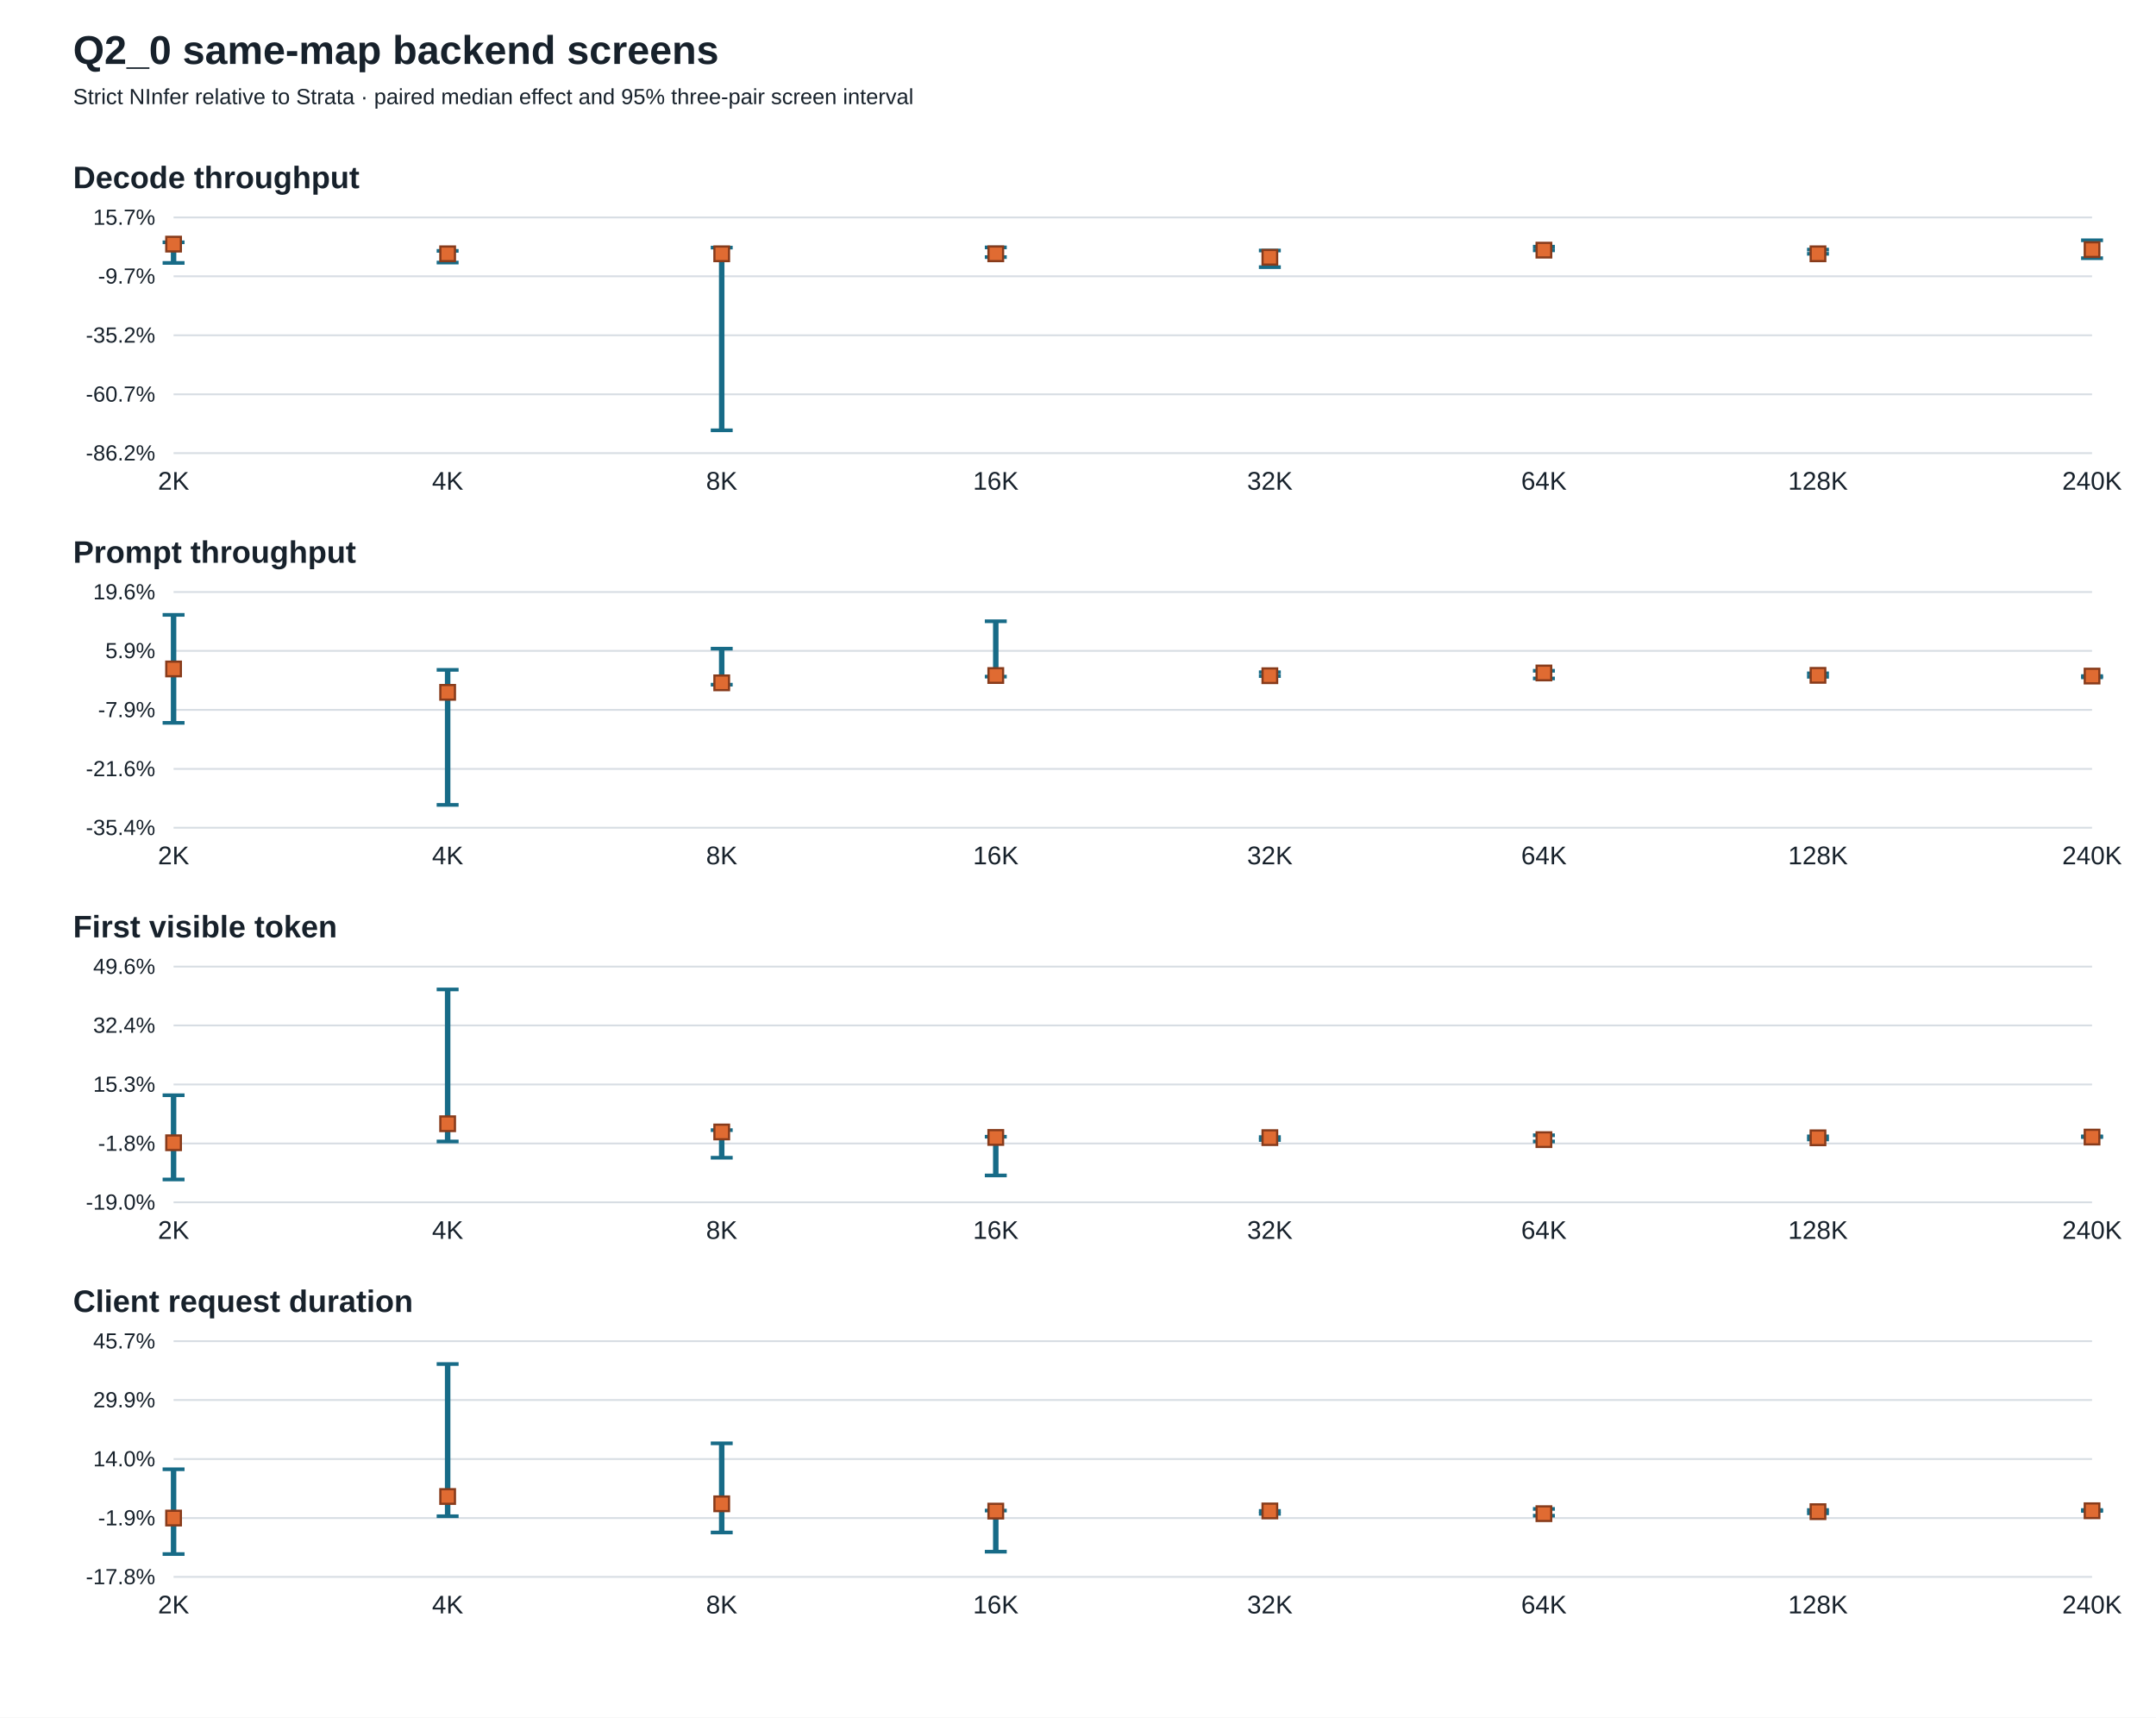
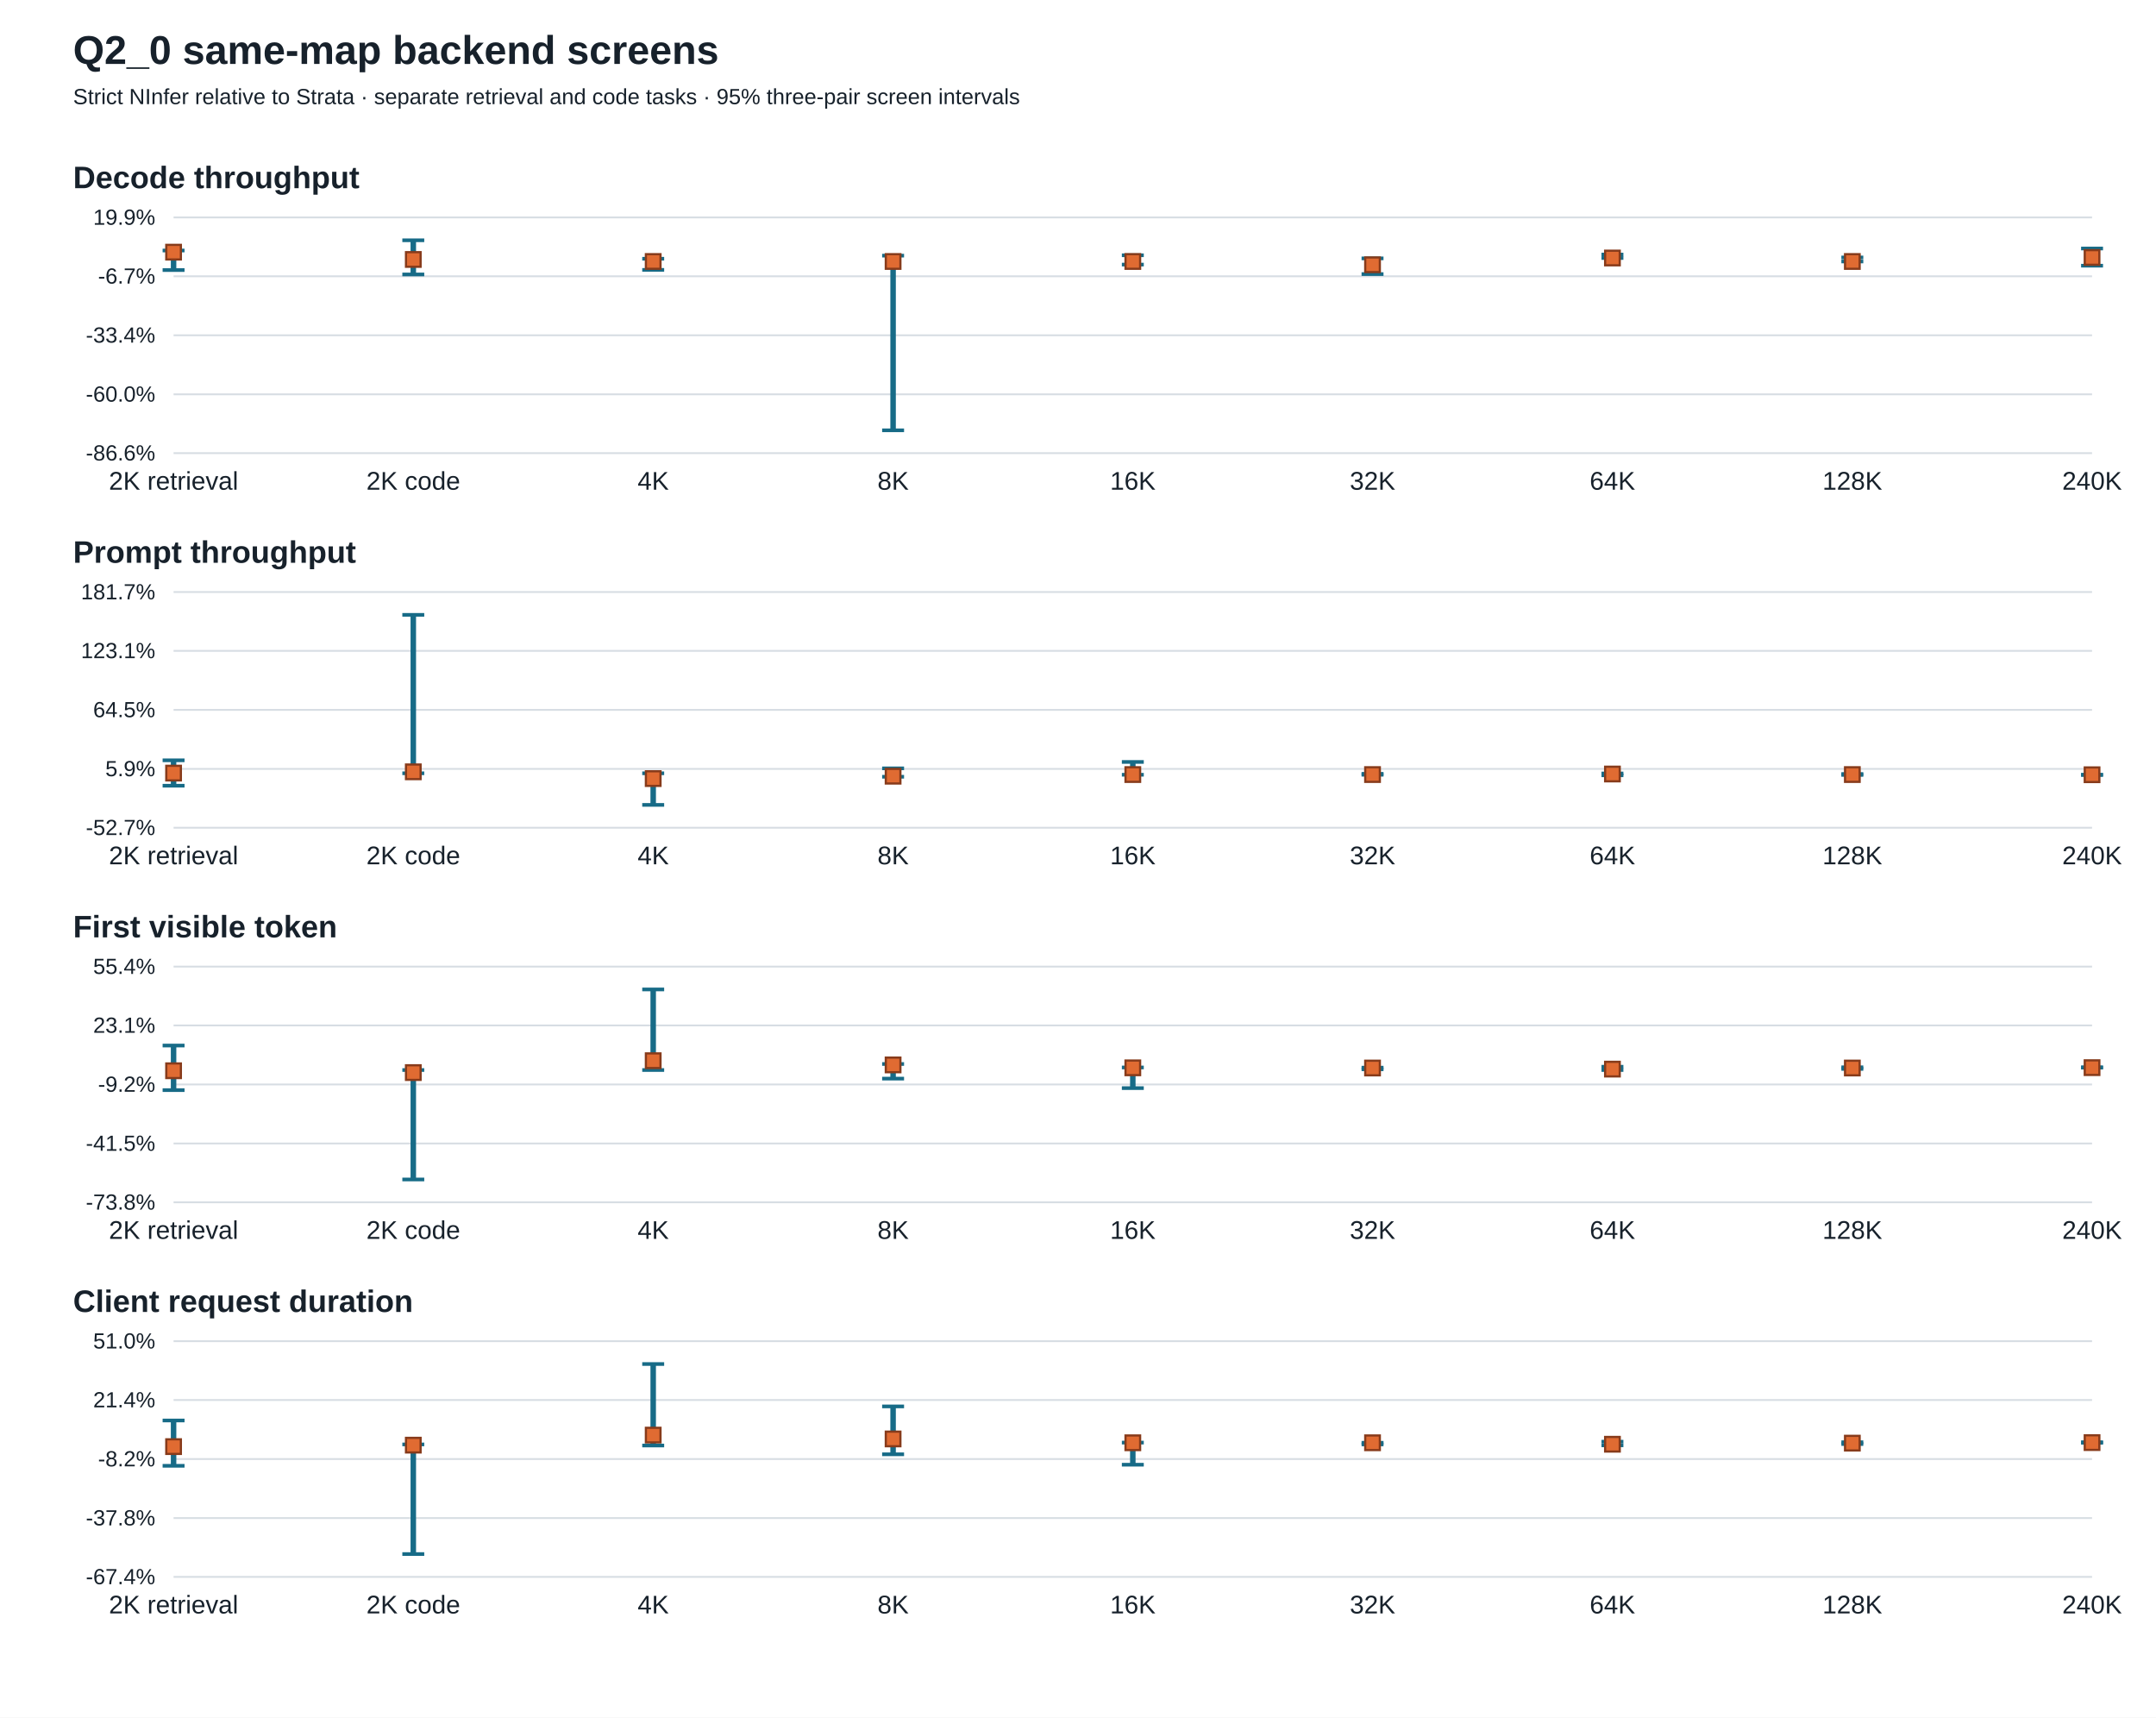
<svg xmlns="http://www.w3.org/2000/svg" width="1180" height="940" viewBox="0 0 1180 940">
  <rect width="100%" height="100%" fill="#fff" />
  <style>text{font-family:Arial,Helvetica,sans-serif;fill:#17212b}.small{font-size:12px}.label{font-size:14px}.title{font-size:22px;font-weight:bold}.panel{font-size:17px;font-weight:bold}.grid{stroke:#d7dde3;stroke-width:1}.zero{stroke:#536575;stroke-width:1.5;stroke-dasharray:5 4}.err{stroke:#176b87;stroke-width:3}.cap{stroke:#176b87;stroke-width:2}.point{fill:#e06b32;stroke:#873b1b;stroke-width:1.2}</style>
  <text x="40" y="35" class="title">Q2_0 same-map backend screens</text>
-   <text x="40" y="57" class="small">Strict NInfer relative to Strata · paired median effect and 95% three-pair screen interval</text>
+   <text x="40" y="57" class="small">Strict NInfer relative to Strata · separate retrieval and code tasks · 95% three-pair screen intervals</text>
  <text x="40" y="103" class="panel">Decode throughput</text>
  <line x1="95" x2="1145" y1="248.0" y2="248.0" class="grid" />
-   <text x="85" y="252.0" text-anchor="end" class="small">-86.2%</text>
+   <text x="85" y="252.0" text-anchor="end" class="small">-86.6%</text>
  <line x1="95" x2="1145" y1="215.8" y2="215.8" class="grid" />
-   <text x="85" y="219.8" text-anchor="end" class="small">-60.7%</text>
+   <text x="85" y="219.8" text-anchor="end" class="small">-60.0%</text>
  <line x1="95" x2="1145" y1="183.5" y2="183.5" class="grid" />
-   <text x="85" y="187.5" text-anchor="end" class="small">-35.2%</text>
+   <text x="85" y="187.5" text-anchor="end" class="small">-33.4%</text>
  <line x1="95" x2="1145" y1="151.2" y2="151.2" class="grid" />
-   <text x="85" y="155.2" text-anchor="end" class="small">-9.7%</text>
+   <text x="85" y="155.2" text-anchor="end" class="small">-6.7%</text>
  <line x1="95" x2="1145" y1="119.0" y2="119.0" class="grid" />
-   <text x="85" y="123.0" text-anchor="end" class="small">15.7%</text>
-   <line x1="95.0" x2="95.0" y1="132.6" y2="143.9" class="err" />
-   <line x1="89.0" x2="101.0" y1="132.6" y2="132.6" class="cap" />
-   <line x1="89.0" x2="101.0" y1="143.9" y2="143.9" class="cap" />
-   <rect x="91.0" y="129.6" width="8" height="8" fill="#e06b32" stroke="#873b1b" stroke-width="1.2" />
-   <text x="95.0" y="268" text-anchor="middle" class="label">2K</text>
-   <line x1="245.0" x2="245.0" y1="137.3" y2="143.7" class="err" />
-   <line x1="239.0" x2="251.0" y1="137.3" y2="137.3" class="cap" />
-   <line x1="239.0" x2="251.0" y1="143.7" y2="143.7" class="cap" />
-   <rect x="241.0" y="134.9" width="8" height="8" fill="#e06b32" stroke="#873b1b" stroke-width="1.2" />
-   <text x="245.0" y="268" text-anchor="middle" class="label">4K</text>
-   <line x1="395.0" x2="395.0" y1="135.5" y2="235.5" class="err" />
-   <line x1="389.0" x2="401.0" y1="135.5" y2="135.5" class="cap" />
-   <line x1="389.0" x2="401.0" y1="235.5" y2="235.5" class="cap" />
-   <rect x="391.0" y="134.9" width="8" height="8" fill="#e06b32" stroke="#873b1b" stroke-width="1.2" />
-   <text x="395.0" y="268" text-anchor="middle" class="label">8K</text>
-   <line x1="545.0" x2="545.0" y1="135.4" y2="140.7" class="err" />
-   <line x1="539.0" x2="551.0" y1="135.4" y2="135.4" class="cap" />
-   <line x1="539.0" x2="551.0" y1="140.7" y2="140.7" class="cap" />
-   <rect x="541.0" y="134.9" width="8" height="8" fill="#e06b32" stroke="#873b1b" stroke-width="1.2" />
-   <text x="545.0" y="268" text-anchor="middle" class="label">16K</text>
-   <line x1="695.0" x2="695.0" y1="137.1" y2="146.2" class="err" />
-   <line x1="689.0" x2="701.0" y1="137.1" y2="137.1" class="cap" />
-   <line x1="689.0" x2="701.0" y1="146.2" y2="146.2" class="cap" />
-   <rect x="691.0" y="136.8" width="8" height="8" fill="#e06b32" stroke="#873b1b" stroke-width="1.2" />
-   <text x="695.0" y="268" text-anchor="middle" class="label">32K</text>
-   <line x1="845.0" x2="845.0" y1="135.0" y2="137.0" class="err" />
-   <line x1="839.0" x2="851.0" y1="135.0" y2="135.0" class="cap" />
-   <line x1="839.0" x2="851.0" y1="137.0" y2="137.0" class="cap" />
-   <rect x="841.0" y="132.9" width="8" height="8" fill="#e06b32" stroke="#873b1b" stroke-width="1.2" />
-   <text x="845.0" y="268" text-anchor="middle" class="label">64K</text>
-   <line x1="995.0" x2="995.0" y1="136.6" y2="138.9" class="err" />
-   <line x1="989.0" x2="1001.0" y1="136.6" y2="136.6" class="cap" />
-   <line x1="989.0" x2="1001.0" y1="138.9" y2="138.9" class="cap" />
-   <rect x="991.0" y="134.9" width="8" height="8" fill="#e06b32" stroke="#873b1b" stroke-width="1.2" />
-   <text x="995.0" y="268" text-anchor="middle" class="label">128K</text>
-   <line x1="1145.0" x2="1145.0" y1="131.5" y2="141.3" class="err" />
-   <line x1="1139.0" x2="1151.0" y1="131.5" y2="131.5" class="cap" />
-   <line x1="1139.0" x2="1151.0" y1="141.3" y2="141.3" class="cap" />
-   <rect x="1141.0" y="132.6" width="8" height="8" fill="#e06b32" stroke="#873b1b" stroke-width="1.2" />
+   <text x="85" y="123.0" text-anchor="end" class="small">19.9%</text>
+   <line x1="95.0" x2="95.0" y1="137.1" y2="147.8" class="err" />
+   <line x1="89.0" x2="101.0" y1="137.1" y2="137.1" class="cap" />
+   <line x1="89.0" x2="101.0" y1="147.8" y2="147.8" class="cap" />
+   <rect x="91.0" y="134.0" width="8" height="8" fill="#e06b32" stroke="#873b1b" stroke-width="1.2" />
+   <text x="95.0" y="268" text-anchor="middle" class="label">2K retrieval</text>
+   <line x1="226.2" x2="226.2" y1="131.5" y2="150.2" class="err" />
+   <line x1="220.2" x2="232.2" y1="131.5" y2="131.5" class="cap" />
+   <line x1="220.2" x2="232.2" y1="150.2" y2="150.2" class="cap" />
+   <rect x="222.2" y="138.0" width="8" height="8" fill="#e06b32" stroke="#873b1b" stroke-width="1.2" />
+   <text x="226.2" y="268" text-anchor="middle" class="label">2K code</text>
+   <line x1="357.5" x2="357.5" y1="141.6" y2="147.7" class="err" />
+   <line x1="351.5" x2="363.5" y1="141.6" y2="141.6" class="cap" />
+   <line x1="351.5" x2="363.5" y1="147.7" y2="147.7" class="cap" />
+   <rect x="353.5" y="139.1" width="8" height="8" fill="#e06b32" stroke="#873b1b" stroke-width="1.2" />
+   <text x="357.5" y="268" text-anchor="middle" class="label">4K</text>
+   <line x1="488.8" x2="488.8" y1="139.9" y2="235.5" class="err" />
+   <line x1="482.8" x2="494.8" y1="139.9" y2="139.9" class="cap" />
+   <line x1="482.8" x2="494.8" y1="235.5" y2="235.5" class="cap" />
+   <rect x="484.8" y="139.1" width="8" height="8" fill="#e06b32" stroke="#873b1b" stroke-width="1.2" />
+   <text x="488.8" y="268" text-anchor="middle" class="label">8K</text>
+   <line x1="620.0" x2="620.0" y1="139.7" y2="144.8" class="err" />
+   <line x1="614.0" x2="626.0" y1="139.7" y2="139.7" class="cap" />
+   <line x1="614.0" x2="626.0" y1="144.8" y2="144.8" class="cap" />
+   <rect x="616.0" y="139.1" width="8" height="8" fill="#e06b32" stroke="#873b1b" stroke-width="1.2" />
+   <text x="620.0" y="268" text-anchor="middle" class="label">16K</text>
+   <line x1="751.2" x2="751.2" y1="141.4" y2="150.0" class="err" />
+   <line x1="745.2" x2="757.2" y1="141.4" y2="141.4" class="cap" />
+   <line x1="745.2" x2="757.2" y1="150.0" y2="150.0" class="cap" />
+   <rect x="747.2" y="140.9" width="8" height="8" fill="#e06b32" stroke="#873b1b" stroke-width="1.2" />
+   <text x="751.2" y="268" text-anchor="middle" class="label">32K</text>
+   <line x1="882.5" x2="882.5" y1="139.3" y2="141.2" class="err" />
+   <line x1="876.5" x2="888.5" y1="139.3" y2="139.3" class="cap" />
+   <line x1="876.5" x2="888.5" y1="141.2" y2="141.2" class="cap" />
+   <rect x="878.5" y="137.2" width="8" height="8" fill="#e06b32" stroke="#873b1b" stroke-width="1.2" />
+   <text x="882.5" y="268" text-anchor="middle" class="label">64K</text>
+   <line x1="1013.8" x2="1013.8" y1="140.9" y2="143.1" class="err" />
+   <line x1="1007.8" x2="1019.8" y1="140.9" y2="140.9" class="cap" />
+   <line x1="1007.8" x2="1019.8" y1="143.1" y2="143.1" class="cap" />
+   <rect x="1009.8" y="139.1" width="8" height="8" fill="#e06b32" stroke="#873b1b" stroke-width="1.2" />
+   <text x="1013.8" y="268" text-anchor="middle" class="label">128K</text>
+   <line x1="1145.0" x2="1145.0" y1="136.0" y2="145.4" class="err" />
+   <line x1="1139.0" x2="1151.0" y1="136.0" y2="136.0" class="cap" />
+   <line x1="1139.0" x2="1151.0" y1="145.4" y2="145.4" class="cap" />
+   <rect x="1141.0" y="136.9" width="8" height="8" fill="#e06b32" stroke="#873b1b" stroke-width="1.2" />
  <text x="1145.0" y="268" text-anchor="middle" class="label">240K</text>
  <text x="40" y="308" class="panel">Prompt throughput</text>
  <line x1="95" x2="1145" y1="453.0" y2="453.0" class="grid" />
-   <text x="85" y="457.0" text-anchor="end" class="small">-35.4%</text>
+   <text x="85" y="457.0" text-anchor="end" class="small">-52.7%</text>
  <line x1="95" x2="1145" y1="420.8" y2="420.8" class="grid" />
-   <text x="85" y="424.8" text-anchor="end" class="small">-21.6%</text>
+   <text x="85" y="424.8" text-anchor="end" class="small">5.9%</text>
  <line x1="95" x2="1145" y1="388.5" y2="388.5" class="grid" />
-   <text x="85" y="392.5" text-anchor="end" class="small">-7.9%</text>
+   <text x="85" y="392.5" text-anchor="end" class="small">64.5%</text>
  <line x1="95" x2="1145" y1="356.2" y2="356.2" class="grid" />
-   <text x="85" y="360.2" text-anchor="end" class="small">5.9%</text>
+   <text x="85" y="360.2" text-anchor="end" class="small">123.1%</text>
  <line x1="95" x2="1145" y1="324.0" y2="324.0" class="grid" />
-   <text x="85" y="328.0" text-anchor="end" class="small">19.6%</text>
-   <line x1="95.0" x2="95.0" y1="336.5" y2="395.6" class="err" />
-   <line x1="89.0" x2="101.0" y1="336.5" y2="336.5" class="cap" />
-   <line x1="89.0" x2="101.0" y1="395.6" y2="395.6" class="cap" />
-   <rect x="91.0" y="362.1" width="8" height="8" fill="#e06b32" stroke="#873b1b" stroke-width="1.2" />
-   <text x="95.0" y="473" text-anchor="middle" class="label">2K</text>
-   <line x1="245.0" x2="245.0" y1="366.6" y2="440.5" class="err" />
-   <line x1="239.0" x2="251.0" y1="366.6" y2="366.6" class="cap" />
-   <line x1="239.0" x2="251.0" y1="440.5" y2="440.5" class="cap" />
-   <rect x="241.0" y="374.9" width="8" height="8" fill="#e06b32" stroke="#873b1b" stroke-width="1.2" />
-   <text x="245.0" y="473" text-anchor="middle" class="label">4K</text>
-   <line x1="395.0" x2="395.0" y1="355.0" y2="374.7" class="err" />
-   <line x1="389.0" x2="401.0" y1="355.0" y2="355.0" class="cap" />
-   <line x1="389.0" x2="401.0" y1="374.7" y2="374.7" class="cap" />
-   <rect x="391.0" y="369.7" width="8" height="8" fill="#e06b32" stroke="#873b1b" stroke-width="1.2" />
-   <text x="395.0" y="473" text-anchor="middle" class="label">8K</text>
-   <line x1="545.0" x2="545.0" y1="340.0" y2="370.3" class="err" />
-   <line x1="539.0" x2="551.0" y1="340.0" y2="340.0" class="cap" />
-   <line x1="539.0" x2="551.0" y1="370.3" y2="370.3" class="cap" />
-   <rect x="541.0" y="365.7" width="8" height="8" fill="#e06b32" stroke="#873b1b" stroke-width="1.2" />
-   <text x="545.0" y="473" text-anchor="middle" class="label">16K</text>
-   <line x1="695.0" x2="695.0" y1="367.9" y2="370.0" class="err" />
-   <line x1="689.0" x2="701.0" y1="367.9" y2="367.9" class="cap" />
-   <line x1="689.0" x2="701.0" y1="370.0" y2="370.0" class="cap" />
-   <rect x="691.0" y="365.8" width="8" height="8" fill="#e06b32" stroke="#873b1b" stroke-width="1.2" />
-   <text x="695.0" y="473" text-anchor="middle" class="label">32K</text>
-   <line x1="845.0" x2="845.0" y1="367.1" y2="371.3" class="err" />
-   <line x1="839.0" x2="851.0" y1="367.1" y2="367.1" class="cap" />
-   <line x1="839.0" x2="851.0" y1="371.3" y2="371.3" class="cap" />
-   <rect x="841.0" y="364.3" width="8" height="8" fill="#e06b32" stroke="#873b1b" stroke-width="1.2" />
-   <text x="845.0" y="473" text-anchor="middle" class="label">64K</text>
-   <line x1="995.0" x2="995.0" y1="368.5" y2="370.4" class="err" />
-   <line x1="989.0" x2="1001.0" y1="368.5" y2="368.5" class="cap" />
-   <line x1="989.0" x2="1001.0" y1="370.4" y2="370.4" class="cap" />
-   <rect x="991.0" y="365.6" width="8" height="8" fill="#e06b32" stroke="#873b1b" stroke-width="1.2" />
-   <text x="995.0" y="473" text-anchor="middle" class="label">128K</text>
-   <line x1="1145.0" x2="1145.0" y1="370.0" y2="370.7" class="err" />
-   <line x1="1139.0" x2="1151.0" y1="370.0" y2="370.0" class="cap" />
-   <line x1="1139.0" x2="1151.0" y1="370.7" y2="370.7" class="cap" />
-   <rect x="1141.0" y="366.0" width="8" height="8" fill="#e06b32" stroke="#873b1b" stroke-width="1.2" />
+   <text x="85" y="328.0" text-anchor="end" class="small">181.7%</text>
+   <line x1="95.0" x2="95.0" y1="416.1" y2="430.0" class="err" />
+   <line x1="89.0" x2="101.0" y1="416.1" y2="416.1" class="cap" />
+   <line x1="89.0" x2="101.0" y1="430.0" y2="430.0" class="cap" />
+   <rect x="91.0" y="419.1" width="8" height="8" fill="#e06b32" stroke="#873b1b" stroke-width="1.2" />
+   <text x="95.0" y="473" text-anchor="middle" class="label">2K retrieval</text>
+   <line x1="226.2" x2="226.2" y1="336.5" y2="423.2" class="err" />
+   <line x1="220.2" x2="232.2" y1="336.5" y2="336.5" class="cap" />
+   <line x1="220.2" x2="232.2" y1="423.2" y2="423.2" class="cap" />
+   <rect x="222.2" y="418.4" width="8" height="8" fill="#e06b32" stroke="#873b1b" stroke-width="1.2" />
+   <text x="226.2" y="473" text-anchor="middle" class="label">2K code</text>
+   <line x1="357.5" x2="357.5" y1="423.2" y2="440.5" class="err" />
+   <line x1="351.5" x2="363.5" y1="423.2" y2="423.2" class="cap" />
+   <line x1="351.5" x2="363.5" y1="440.5" y2="440.5" class="cap" />
+   <rect x="353.5" y="422.1" width="8" height="8" fill="#e06b32" stroke="#873b1b" stroke-width="1.2" />
+   <text x="357.5" y="473" text-anchor="middle" class="label">4K</text>
+   <line x1="488.8" x2="488.8" y1="420.5" y2="425.1" class="err" />
+   <line x1="482.8" x2="494.8" y1="420.5" y2="420.5" class="cap" />
+   <line x1="482.8" x2="494.8" y1="425.1" y2="425.1" class="cap" />
+   <rect x="484.8" y="420.8" width="8" height="8" fill="#e06b32" stroke="#873b1b" stroke-width="1.2" />
+   <text x="488.8" y="473" text-anchor="middle" class="label">8K</text>
+   <line x1="620.0" x2="620.0" y1="417.0" y2="424.0" class="err" />
+   <line x1="614.0" x2="626.0" y1="417.0" y2="417.0" class="cap" />
+   <line x1="614.0" x2="626.0" y1="424.0" y2="424.0" class="cap" />
+   <rect x="616.0" y="419.9" width="8" height="8" fill="#e06b32" stroke="#873b1b" stroke-width="1.2" />
+   <text x="620.0" y="473" text-anchor="middle" class="label">16K</text>
+   <line x1="751.2" x2="751.2" y1="423.5" y2="424.0" class="err" />
+   <line x1="745.2" x2="757.2" y1="423.5" y2="423.5" class="cap" />
+   <line x1="745.2" x2="757.2" y1="424.0" y2="424.0" class="cap" />
+   <rect x="747.2" y="419.9" width="8" height="8" fill="#e06b32" stroke="#873b1b" stroke-width="1.2" />
+   <text x="751.2" y="473" text-anchor="middle" class="label">32K</text>
+   <line x1="882.5" x2="882.5" y1="423.3" y2="424.3" class="err" />
+   <line x1="876.5" x2="888.5" y1="423.3" y2="423.3" class="cap" />
+   <line x1="876.5" x2="888.5" y1="424.3" y2="424.3" class="cap" />
+   <rect x="878.5" y="419.6" width="8" height="8" fill="#e06b32" stroke="#873b1b" stroke-width="1.2" />
+   <text x="882.5" y="473" text-anchor="middle" class="label">64K</text>
+   <line x1="1013.8" x2="1013.8" y1="423.6" y2="424.1" class="err" />
+   <line x1="1007.8" x2="1019.8" y1="423.6" y2="423.6" class="cap" />
+   <line x1="1007.8" x2="1019.8" y1="424.1" y2="424.1" class="cap" />
+   <rect x="1009.8" y="419.9" width="8" height="8" fill="#e06b32" stroke="#873b1b" stroke-width="1.2" />
+   <text x="1013.8" y="473" text-anchor="middle" class="label">128K</text>
+   <line x1="1145.0" x2="1145.0" y1="424.0" y2="424.1" class="err" />
+   <line x1="1139.0" x2="1151.0" y1="424.0" y2="424.0" class="cap" />
+   <line x1="1139.0" x2="1151.0" y1="424.1" y2="424.1" class="cap" />
+   <rect x="1141.0" y="420.0" width="8" height="8" fill="#e06b32" stroke="#873b1b" stroke-width="1.2" />
  <text x="1145.0" y="473" text-anchor="middle" class="label">240K</text>
  <text x="40" y="513" class="panel">First visible token</text>
  <line x1="95" x2="1145" y1="658.0" y2="658.0" class="grid" />
-   <text x="85" y="662.0" text-anchor="end" class="small">-19.0%</text>
+   <text x="85" y="662.0" text-anchor="end" class="small">-73.8%</text>
  <line x1="95" x2="1145" y1="625.8" y2="625.8" class="grid" />
-   <text x="85" y="629.8" text-anchor="end" class="small">-1.8%</text>
+   <text x="85" y="629.8" text-anchor="end" class="small">-41.5%</text>
  <line x1="95" x2="1145" y1="593.5" y2="593.5" class="grid" />
-   <text x="85" y="597.5" text-anchor="end" class="small">15.3%</text>
+   <text x="85" y="597.5" text-anchor="end" class="small">-9.2%</text>
  <line x1="95" x2="1145" y1="561.2" y2="561.2" class="grid" />
-   <text x="85" y="565.2" text-anchor="end" class="small">32.4%</text>
+   <text x="85" y="565.2" text-anchor="end" class="small">23.1%</text>
  <line x1="95" x2="1145" y1="529.0" y2="529.0" class="grid" />
-   <text x="85" y="533.0" text-anchor="end" class="small">49.6%</text>
-   <line x1="95.0" x2="95.0" y1="599.4" y2="645.5" class="err" />
-   <line x1="89.0" x2="101.0" y1="599.4" y2="599.4" class="cap" />
-   <line x1="89.0" x2="101.0" y1="645.5" y2="645.5" class="cap" />
-   <rect x="91.0" y="621.4" width="8" height="8" fill="#e06b32" stroke="#873b1b" stroke-width="1.2" />
-   <text x="95.0" y="678" text-anchor="middle" class="label">2K</text>
-   <line x1="245.0" x2="245.0" y1="541.5" y2="624.7" class="err" />
-   <line x1="239.0" x2="251.0" y1="541.5" y2="541.5" class="cap" />
-   <line x1="239.0" x2="251.0" y1="624.7" y2="624.7" class="cap" />
-   <rect x="241.0" y="611.0" width="8" height="8" fill="#e06b32" stroke="#873b1b" stroke-width="1.2" />
-   <text x="245.0" y="678" text-anchor="middle" class="label">4K</text>
-   <line x1="395.0" x2="395.0" y1="618.5" y2="633.6" class="err" />
-   <line x1="389.0" x2="401.0" y1="618.5" y2="618.5" class="cap" />
-   <line x1="389.0" x2="401.0" y1="633.6" y2="633.6" class="cap" />
-   <rect x="391.0" y="615.5" width="8" height="8" fill="#e06b32" stroke="#873b1b" stroke-width="1.2" />
-   <text x="395.0" y="678" text-anchor="middle" class="label">8K</text>
-   <line x1="545.0" x2="545.0" y1="622.1" y2="643.3" class="err" />
-   <line x1="539.0" x2="551.0" y1="622.1" y2="622.1" class="cap" />
-   <line x1="539.0" x2="551.0" y1="643.3" y2="643.3" class="cap" />
-   <rect x="541.0" y="618.5" width="8" height="8" fill="#e06b32" stroke="#873b1b" stroke-width="1.2" />
-   <text x="545.0" y="678" text-anchor="middle" class="label">16K</text>
-   <line x1="695.0" x2="695.0" y1="622.3" y2="623.9" class="err" />
-   <line x1="689.0" x2="701.0" y1="622.3" y2="622.3" class="cap" />
-   <line x1="689.0" x2="701.0" y1="623.9" y2="623.9" class="cap" />
-   <rect x="691.0" y="618.6" width="8" height="8" fill="#e06b32" stroke="#873b1b" stroke-width="1.2" />
-   <text x="695.0" y="678" text-anchor="middle" class="label">32K</text>
-   <line x1="845.0" x2="845.0" y1="621.3" y2="624.7" class="err" />
-   <line x1="839.0" x2="851.0" y1="621.3" y2="621.3" class="cap" />
-   <line x1="839.0" x2="851.0" y1="624.7" y2="624.7" class="cap" />
-   <rect x="841.0" y="619.7" width="8" height="8" fill="#e06b32" stroke="#873b1b" stroke-width="1.2" />
-   <text x="845.0" y="678" text-anchor="middle" class="label">64K</text>
-   <line x1="995.0" x2="995.0" y1="621.9" y2="623.6" class="err" />
-   <line x1="989.0" x2="1001.0" y1="621.9" y2="621.9" class="cap" />
-   <line x1="989.0" x2="1001.0" y1="623.6" y2="623.6" class="cap" />
-   <rect x="991.0" y="618.7" width="8" height="8" fill="#e06b32" stroke="#873b1b" stroke-width="1.2" />
-   <text x="995.0" y="678" text-anchor="middle" class="label">128K</text>
-   <line x1="1145.0" x2="1145.0" y1="621.9" y2="622.3" class="err" />
-   <line x1="1139.0" x2="1151.0" y1="621.9" y2="621.9" class="cap" />
-   <line x1="1139.0" x2="1151.0" y1="622.3" y2="622.3" class="cap" />
-   <rect x="1141.0" y="618.3" width="8" height="8" fill="#e06b32" stroke="#873b1b" stroke-width="1.2" />
+   <text x="85" y="533.0" text-anchor="end" class="small">55.4%</text>
+   <line x1="95.0" x2="95.0" y1="572.2" y2="596.6" class="err" />
+   <line x1="89.0" x2="101.0" y1="572.2" y2="572.2" class="cap" />
+   <line x1="89.0" x2="101.0" y1="596.6" y2="596.6" class="cap" />
+   <rect x="91.0" y="582.0" width="8" height="8" fill="#e06b32" stroke="#873b1b" stroke-width="1.2" />
+   <text x="95.0" y="678" text-anchor="middle" class="label">2K retrieval</text>
+   <line x1="226.2" x2="226.2" y1="585.6" y2="645.5" class="err" />
+   <line x1="220.2" x2="232.2" y1="585.6" y2="585.6" class="cap" />
+   <line x1="220.2" x2="232.2" y1="645.5" y2="645.5" class="cap" />
+   <rect x="222.2" y="583.0" width="8" height="8" fill="#e06b32" stroke="#873b1b" stroke-width="1.2" />
+   <text x="226.2" y="678" text-anchor="middle" class="label">2K code</text>
+   <line x1="357.5" x2="357.5" y1="541.5" y2="585.6" class="err" />
+   <line x1="351.5" x2="363.5" y1="541.5" y2="541.5" class="cap" />
+   <line x1="351.5" x2="363.5" y1="585.6" y2="585.6" class="cap" />
+   <rect x="353.5" y="576.5" width="8" height="8" fill="#e06b32" stroke="#873b1b" stroke-width="1.2" />
+   <text x="357.5" y="678" text-anchor="middle" class="label">4K</text>
+   <line x1="488.8" x2="488.8" y1="582.3" y2="590.3" class="err" />
+   <line x1="482.8" x2="494.8" y1="582.3" y2="582.3" class="cap" />
+   <line x1="482.8" x2="494.8" y1="590.3" y2="590.3" class="cap" />
+   <rect x="484.8" y="578.8" width="8" height="8" fill="#e06b32" stroke="#873b1b" stroke-width="1.2" />
+   <text x="488.8" y="678" text-anchor="middle" class="label">8K</text>
+   <line x1="620.0" x2="620.0" y1="584.2" y2="595.5" class="err" />
+   <line x1="614.0" x2="626.0" y1="584.2" y2="584.2" class="cap" />
+   <line x1="614.0" x2="626.0" y1="595.5" y2="595.5" class="cap" />
+   <rect x="616.0" y="580.4" width="8" height="8" fill="#e06b32" stroke="#873b1b" stroke-width="1.2" />
+   <text x="620.0" y="678" text-anchor="middle" class="label">16K</text>
+   <line x1="751.2" x2="751.2" y1="584.3" y2="585.2" class="err" />
+   <line x1="745.2" x2="757.2" y1="584.3" y2="584.3" class="cap" />
+   <line x1="745.2" x2="757.2" y1="585.2" y2="585.2" class="cap" />
+   <rect x="747.2" y="580.5" width="8" height="8" fill="#e06b32" stroke="#873b1b" stroke-width="1.2" />
+   <text x="751.2" y="678" text-anchor="middle" class="label">32K</text>
+   <line x1="882.5" x2="882.5" y1="583.8" y2="585.6" class="err" />
+   <line x1="876.5" x2="888.5" y1="583.8" y2="583.8" class="cap" />
+   <line x1="876.5" x2="888.5" y1="585.6" y2="585.6" class="cap" />
+   <rect x="878.5" y="581.1" width="8" height="8" fill="#e06b32" stroke="#873b1b" stroke-width="1.2" />
+   <text x="882.5" y="678" text-anchor="middle" class="label">64K</text>
+   <line x1="1013.8" x2="1013.8" y1="584.1" y2="585.0" class="err" />
+   <line x1="1007.8" x2="1019.8" y1="584.1" y2="584.1" class="cap" />
+   <line x1="1007.8" x2="1019.8" y1="585.0" y2="585.0" class="cap" />
+   <rect x="1009.8" y="580.5" width="8" height="8" fill="#e06b32" stroke="#873b1b" stroke-width="1.2" />
+   <text x="1013.8" y="678" text-anchor="middle" class="label">128K</text>
+   <line x1="1145.0" x2="1145.0" y1="584.1" y2="584.3" class="err" />
+   <line x1="1139.0" x2="1151.0" y1="584.1" y2="584.1" class="cap" />
+   <line x1="1139.0" x2="1151.0" y1="584.3" y2="584.3" class="cap" />
+   <rect x="1141.0" y="580.3" width="8" height="8" fill="#e06b32" stroke="#873b1b" stroke-width="1.2" />
  <text x="1145.0" y="678" text-anchor="middle" class="label">240K</text>
  <text x="40" y="718" class="panel">Client request duration</text>
  <line x1="95" x2="1145" y1="863.0" y2="863.0" class="grid" />
-   <text x="85" y="867.0" text-anchor="end" class="small">-17.8%</text>
+   <text x="85" y="867.0" text-anchor="end" class="small">-67.4%</text>
  <line x1="95" x2="1145" y1="830.8" y2="830.8" class="grid" />
-   <text x="85" y="834.8" text-anchor="end" class="small">-1.9%</text>
+   <text x="85" y="834.8" text-anchor="end" class="small">-37.8%</text>
  <line x1="95" x2="1145" y1="798.5" y2="798.5" class="grid" />
-   <text x="85" y="802.5" text-anchor="end" class="small">14.0%</text>
+   <text x="85" y="802.5" text-anchor="end" class="small">-8.2%</text>
  <line x1="95" x2="1145" y1="766.2" y2="766.2" class="grid" />
-   <text x="85" y="770.2" text-anchor="end" class="small">29.9%</text>
+   <text x="85" y="770.2" text-anchor="end" class="small">21.4%</text>
  <line x1="95" x2="1145" y1="734.0" y2="734.0" class="grid" />
-   <text x="85" y="738.0" text-anchor="end" class="small">45.7%</text>
-   <line x1="95.0" x2="95.0" y1="804.1" y2="850.5" class="err" />
-   <line x1="89.0" x2="101.0" y1="804.1" y2="804.1" class="cap" />
-   <line x1="89.0" x2="101.0" y1="850.5" y2="850.5" class="cap" />
-   <rect x="91.0" y="826.8" width="8" height="8" fill="#e06b32" stroke="#873b1b" stroke-width="1.2" />
-   <text x="95.0" y="883" text-anchor="middle" class="label">2K</text>
-   <line x1="245.0" x2="245.0" y1="746.5" y2="829.8" class="err" />
-   <line x1="239.0" x2="251.0" y1="746.5" y2="746.5" class="cap" />
-   <line x1="239.0" x2="251.0" y1="829.8" y2="829.8" class="cap" />
-   <rect x="241.0" y="815.0" width="8" height="8" fill="#e06b32" stroke="#873b1b" stroke-width="1.2" />
-   <text x="245.0" y="883" text-anchor="middle" class="label">4K</text>
-   <line x1="395.0" x2="395.0" y1="789.9" y2="838.7" class="err" />
-   <line x1="389.0" x2="401.0" y1="789.9" y2="789.9" class="cap" />
-   <line x1="389.0" x2="401.0" y1="838.7" y2="838.7" class="cap" />
-   <rect x="391.0" y="819.0" width="8" height="8" fill="#e06b32" stroke="#873b1b" stroke-width="1.2" />
-   <text x="395.0" y="883" text-anchor="middle" class="label">8K</text>
-   <line x1="545.0" x2="545.0" y1="826.7" y2="849.2" class="err" />
-   <line x1="539.0" x2="551.0" y1="826.7" y2="826.7" class="cap" />
-   <line x1="539.0" x2="551.0" y1="849.2" y2="849.2" class="cap" />
-   <rect x="541.0" y="823.0" width="8" height="8" fill="#e06b32" stroke="#873b1b" stroke-width="1.2" />
-   <text x="545.0" y="883" text-anchor="middle" class="label">16K</text>
-   <line x1="695.0" x2="695.0" y1="826.9" y2="828.5" class="err" />
-   <line x1="689.0" x2="701.0" y1="826.9" y2="826.9" class="cap" />
-   <line x1="689.0" x2="701.0" y1="828.5" y2="828.5" class="cap" />
-   <rect x="691.0" y="822.9" width="8" height="8" fill="#e06b32" stroke="#873b1b" stroke-width="1.2" />
-   <text x="695.0" y="883" text-anchor="middle" class="label">32K</text>
-   <line x1="845.0" x2="845.0" y1="825.8" y2="829.5" class="err" />
-   <line x1="839.0" x2="851.0" y1="825.8" y2="825.8" class="cap" />
-   <line x1="839.0" x2="851.0" y1="829.5" y2="829.5" class="cap" />
-   <rect x="841.0" y="824.4" width="8" height="8" fill="#e06b32" stroke="#873b1b" stroke-width="1.2" />
-   <text x="845.0" y="883" text-anchor="middle" class="label">64K</text>
-   <line x1="995.0" x2="995.0" y1="826.4" y2="828.2" class="err" />
-   <line x1="989.0" x2="1001.0" y1="826.4" y2="826.4" class="cap" />
-   <line x1="989.0" x2="1001.0" y1="828.2" y2="828.2" class="cap" />
-   <rect x="991.0" y="823.3" width="8" height="8" fill="#e06b32" stroke="#873b1b" stroke-width="1.2" />
-   <text x="995.0" y="883" text-anchor="middle" class="label">128K</text>
-   <line x1="1145.0" x2="1145.0" y1="826.4" y2="826.9" class="err" />
-   <line x1="1139.0" x2="1151.0" y1="826.4" y2="826.4" class="cap" />
-   <line x1="1139.0" x2="1151.0" y1="826.9" y2="826.9" class="cap" />
-   <rect x="1141.0" y="822.8" width="8" height="8" fill="#e06b32" stroke="#873b1b" stroke-width="1.2" />
+   <text x="85" y="738.0" text-anchor="end" class="small">51.0%</text>
+   <line x1="95.0" x2="95.0" y1="777.4" y2="802.2" class="err" />
+   <line x1="89.0" x2="101.0" y1="777.4" y2="777.4" class="cap" />
+   <line x1="89.0" x2="101.0" y1="802.2" y2="802.2" class="cap" />
+   <rect x="91.0" y="787.7" width="8" height="8" fill="#e06b32" stroke="#873b1b" stroke-width="1.2" />
+   <text x="95.0" y="883" text-anchor="middle" class="label">2K retrieval</text>
+   <line x1="226.2" x2="226.2" y1="790.5" y2="850.5" class="err" />
+   <line x1="220.2" x2="232.2" y1="790.5" y2="790.5" class="cap" />
+   <line x1="220.2" x2="232.2" y1="850.5" y2="850.5" class="cap" />
+   <rect x="222.2" y="786.9" width="8" height="8" fill="#e06b32" stroke="#873b1b" stroke-width="1.2" />
+   <text x="226.2" y="883" text-anchor="middle" class="label">2K code</text>
+   <line x1="357.5" x2="357.5" y1="746.5" y2="791.1" class="err" />
+   <line x1="351.5" x2="363.5" y1="746.5" y2="746.5" class="cap" />
+   <line x1="351.5" x2="363.5" y1="791.1" y2="791.1" class="cap" />
+   <rect x="353.5" y="781.4" width="8" height="8" fill="#e06b32" stroke="#873b1b" stroke-width="1.2" />
+   <text x="357.5" y="883" text-anchor="middle" class="label">4K</text>
+   <line x1="488.8" x2="488.8" y1="769.7" y2="795.9" class="err" />
+   <line x1="482.8" x2="494.8" y1="769.7" y2="769.7" class="cap" />
+   <line x1="482.8" x2="494.8" y1="795.9" y2="795.9" class="cap" />
+   <rect x="484.8" y="783.5" width="8" height="8" fill="#e06b32" stroke="#873b1b" stroke-width="1.2" />
+   <text x="488.8" y="883" text-anchor="middle" class="label">8K</text>
+   <line x1="620.0" x2="620.0" y1="789.5" y2="801.6" class="err" />
+   <line x1="614.0" x2="626.0" y1="789.5" y2="789.5" class="cap" />
+   <line x1="614.0" x2="626.0" y1="801.6" y2="801.6" class="cap" />
+   <rect x="616.0" y="785.6" width="8" height="8" fill="#e06b32" stroke="#873b1b" stroke-width="1.2" />
+   <text x="620.0" y="883" text-anchor="middle" class="label">16K</text>
+   <line x1="751.2" x2="751.2" y1="789.6" y2="790.5" class="err" />
+   <line x1="745.2" x2="757.2" y1="789.6" y2="789.6" class="cap" />
+   <line x1="745.2" x2="757.2" y1="790.5" y2="790.5" class="cap" />
+   <rect x="747.2" y="785.6" width="8" height="8" fill="#e06b32" stroke="#873b1b" stroke-width="1.2" />
+   <text x="751.2" y="883" text-anchor="middle" class="label">32K</text>
+   <line x1="882.5" x2="882.5" y1="789.0" y2="791.0" class="err" />
+   <line x1="876.5" x2="888.5" y1="789.0" y2="789.0" class="cap" />
+   <line x1="876.5" x2="888.5" y1="791.0" y2="791.0" class="cap" />
+   <rect x="878.5" y="786.4" width="8" height="8" fill="#e06b32" stroke="#873b1b" stroke-width="1.2" />
+   <text x="882.5" y="883" text-anchor="middle" class="label">64K</text>
+   <line x1="1013.8" x2="1013.8" y1="789.3" y2="790.3" class="err" />
+   <line x1="1007.8" x2="1019.8" y1="789.3" y2="789.3" class="cap" />
+   <line x1="1007.8" x2="1019.8" y1="790.3" y2="790.3" class="cap" />
+   <rect x="1009.8" y="785.8" width="8" height="8" fill="#e06b32" stroke="#873b1b" stroke-width="1.2" />
+   <text x="1013.8" y="883" text-anchor="middle" class="label">128K</text>
+   <line x1="1145.0" x2="1145.0" y1="789.3" y2="789.6" class="err" />
+   <line x1="1139.0" x2="1151.0" y1="789.3" y2="789.3" class="cap" />
+   <line x1="1139.0" x2="1151.0" y1="789.6" y2="789.6" class="cap" />
+   <rect x="1141.0" y="785.5" width="8" height="8" fill="#e06b32" stroke="#873b1b" stroke-width="1.2" />
  <text x="1145.0" y="883" text-anchor="middle" class="label">240K</text>
</svg>
